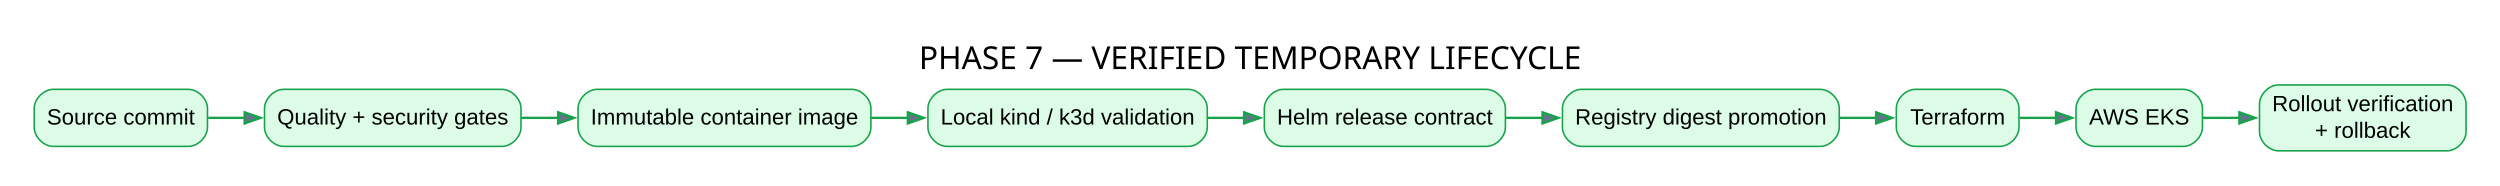
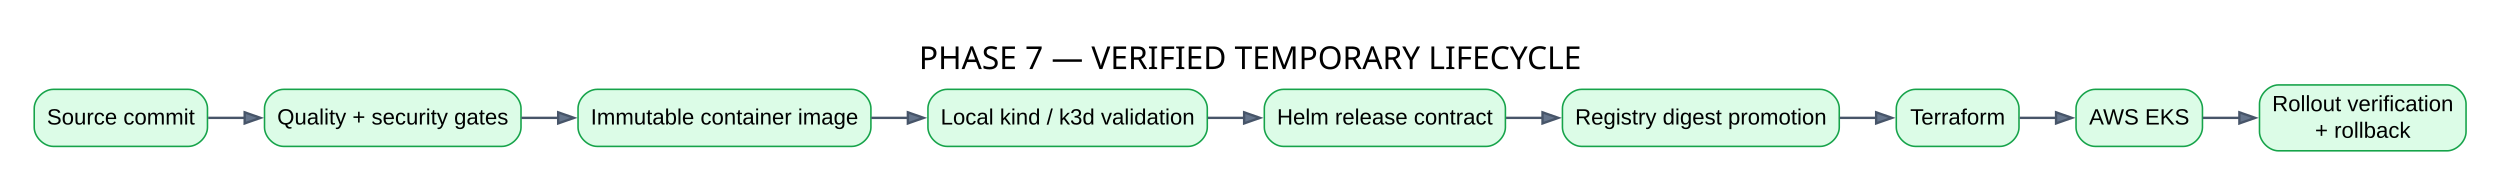
<svg xmlns="http://www.w3.org/2000/svg" width="1578pt" height="117pt" viewBox="0.00 0.00 1578.00 117.00">
  <g id="graph0" class="graph" transform="scale(1 1) rotate(0) translate(21.6 95.2)">
    <text xml:space="preserve" text-anchor="middle" x="767.49" y="-51.6" font-family="Arial Bold" font-size="20.00">PHASE 7 — VERIFIED TEMPORARY LIFECYCLE</text>
    <g id="node1" class="node">
      <path fill="#dcfce7" stroke="#16a34a" d="M97.36,-38.8C97.36,-38.8 12,-38.8 12,-38.8 6,-38.8 0,-32.8 0,-26.8 0,-26.8 0,-14.8 0,-14.8 0,-8.8 6,-2.8 12,-2.8 12,-2.8 97.36,-2.8 97.36,-2.8 103.36,-2.8 109.36,-8.8 109.36,-14.8 109.36,-14.8 109.36,-26.8 109.36,-26.8 109.36,-32.8 103.36,-38.8 97.36,-38.8" />
      <text xml:space="preserve" text-anchor="middle" x="54.68" y="-16.6" font-family="Arial" font-size="14.00">Source commit</text>
    </g>
    <g id="node2" class="node">
      <path fill="#dcfce7" stroke="#16a34a" d="M295.26,-38.8C295.26,-38.8 157.36,-38.8 157.36,-38.8 151.36,-38.8 145.36,-32.8 145.36,-26.8 145.36,-26.8 145.36,-14.8 145.36,-14.8 145.36,-8.8 151.36,-2.8 157.36,-2.8 157.36,-2.8 295.26,-2.8 295.26,-2.8 301.26,-2.8 307.26,-8.8 307.26,-14.8 307.26,-14.8 307.26,-26.8 307.26,-26.8 307.26,-32.8 301.26,-38.8 295.26,-38.8" />
      <text xml:space="preserve" text-anchor="middle" x="226.31" y="-16.6" font-family="Arial" font-size="14.00">Quality + security gates</text>
    </g>
    <g id="edge1" class="edge">
-       <path fill="none" stroke="#16a34a" stroke-width="1.5" d="M109.82,-20.8C117.29,-20.8 125.12,-20.8 133.04,-20.8" />
-       <polygon fill="#64748b" stroke="#16a34a" stroke-width="1.5" points="132.83,-24.3 142.83,-20.8 132.83,-17.3 132.83,-24.3" />
+       <path fill="none" stroke="#475569" stroke-width="1.5" d="M109.82,-20.8C117.29,-20.8 125.12,-20.8 133.04,-20.8" />
+       <polygon fill="#64748b" stroke="#475569" stroke-width="1.5" points="132.83,-24.3 142.83,-20.8 132.83,-17.3 132.83,-24.3" />
    </g>
    <g id="node3" class="node">
      <path fill="#dcfce7" stroke="#16a34a" d="M516.12,-38.8C516.12,-38.8 355.26,-38.8 355.26,-38.8 349.26,-38.8 343.26,-32.8 343.26,-26.8 343.26,-26.8 343.26,-14.8 343.26,-14.8 343.26,-8.8 349.26,-2.8 355.26,-2.8 355.26,-2.8 516.12,-2.8 516.12,-2.8 522.12,-2.8 528.12,-8.8 528.12,-14.8 528.12,-14.8 528.12,-26.8 528.12,-26.8 528.12,-32.8 522.12,-38.8 516.12,-38.8" />
      <text xml:space="preserve" text-anchor="middle" x="435.69" y="-16.6" font-family="Arial" font-size="14.00">Immutable container image</text>
    </g>
    <g id="edge2" class="edge">
-       <path fill="none" stroke="#16a34a" stroke-width="1.5" d="M307.49,-20.8C315.12,-20.8 322.92,-20.8 330.74,-20.8" />
-       <polygon fill="#64748b" stroke="#16a34a" stroke-width="1.5" points="330.72,-24.3 340.72,-20.8 330.72,-17.3 330.72,-24.3" />
+       <path fill="none" stroke="#475569" stroke-width="1.5" d="M307.49,-20.8C315.12,-20.8 322.92,-20.8 330.74,-20.8" />
+       <polygon fill="#64748b" stroke="#475569" stroke-width="1.5" points="330.72,-24.3 340.72,-20.8 330.72,-17.3 330.72,-24.3" />
    </g>
    <g id="node4" class="node">
      <path fill="#dcfce7" stroke="#16a34a" d="M728.44,-38.8C728.44,-38.8 576.12,-38.8 576.12,-38.8 570.12,-38.8 564.12,-32.8 564.12,-26.8 564.12,-26.8 564.12,-14.8 564.12,-14.8 564.12,-8.8 570.12,-2.8 576.12,-2.8 576.12,-2.8 728.44,-2.8 728.44,-2.8 734.44,-2.8 740.44,-8.8 740.44,-14.8 740.44,-14.8 740.44,-26.8 740.44,-26.8 740.44,-32.8 734.44,-38.8 728.44,-38.8" />
      <text xml:space="preserve" text-anchor="middle" x="652.28" y="-16.6" font-family="Arial" font-size="14.00">Local kind / k3d validation</text>
    </g>
    <g id="edge3" class="edge">
-       <path fill="none" stroke="#16a34a" stroke-width="1.5" d="M528.32,-20.8C536.02,-20.8 543.83,-20.8 551.58,-20.8" />
-       <polygon fill="#64748b" stroke="#16a34a" stroke-width="1.5" points="551.44,-24.3 561.44,-20.8 551.44,-17.3 551.44,-24.3" />
+       <path fill="none" stroke="#475569" stroke-width="1.5" d="M528.32,-20.8C536.02,-20.8 543.83,-20.8 551.58,-20.8" />
+       <polygon fill="#64748b" stroke="#475569" stroke-width="1.5" points="551.44,-24.3 561.44,-20.8 551.44,-17.3 551.44,-24.3" />
    </g>
    <g id="node5" class="node">
      <path fill="#dcfce7" stroke="#16a34a" d="M916.61,-38.8C916.61,-38.8 788.44,-38.8 788.44,-38.8 782.44,-38.8 776.44,-32.8 776.44,-26.8 776.44,-26.8 776.44,-14.8 776.44,-14.8 776.44,-8.8 782.44,-2.8 788.44,-2.8 788.44,-2.8 916.61,-2.8 916.61,-2.8 922.61,-2.8 928.61,-8.8 928.61,-14.8 928.61,-14.8 928.61,-26.8 928.61,-26.8 928.61,-32.8 922.61,-38.8 916.61,-38.8" />
      <text xml:space="preserve" text-anchor="middle" x="852.52" y="-16.6" font-family="Arial" font-size="14.00">Helm release contract</text>
    </g>
    <g id="edge4" class="edge">
-       <path fill="none" stroke="#16a34a" stroke-width="1.5" d="M740.81,-20.8C748.41,-20.8 756.1,-20.8 763.71,-20.8" />
-       <polygon fill="#64748b" stroke="#16a34a" stroke-width="1.5" points="763.69,-24.3 773.69,-20.8 763.69,-17.3 763.69,-24.3" />
+       <path fill="none" stroke="#475569" stroke-width="1.5" d="M740.81,-20.8C748.41,-20.8 756.1,-20.8 763.71,-20.8" />
+       <polygon fill="#64748b" stroke="#475569" stroke-width="1.5" points="763.69,-24.3 773.69,-20.8 763.69,-17.3 763.69,-24.3" />
    </g>
    <g id="node6" class="node">
      <path fill="#dcfce7" stroke="#16a34a" d="M1127.34,-38.8C1127.34,-38.8 976.61,-38.8 976.61,-38.8 970.61,-38.8 964.61,-32.8 964.61,-26.8 964.61,-26.8 964.61,-14.8 964.61,-14.8 964.61,-8.8 970.61,-2.8 976.61,-2.8 976.61,-2.8 1127.34,-2.8 1127.34,-2.8 1133.34,-2.8 1139.34,-8.8 1139.34,-14.8 1139.34,-14.8 1139.34,-26.8 1139.34,-26.8 1139.34,-32.8 1133.34,-38.8 1127.34,-38.8" />
      <text xml:space="preserve" text-anchor="middle" x="1051.98" y="-16.6" font-family="Arial" font-size="14.00">Registry digest promotion</text>
    </g>
    <g id="edge5" class="edge">
-       <path fill="none" stroke="#16a34a" stroke-width="1.5" d="M929.02,-20.8C936.59,-20.8 944.36,-20.8 952.13,-20.8" />
-       <polygon fill="#64748b" stroke="#16a34a" stroke-width="1.5" points="952.03,-24.3 962.03,-20.8 952.03,-17.3 952.03,-24.3" />
+       <path fill="none" stroke="#475569" stroke-width="1.5" d="M929.02,-20.8C936.59,-20.8 944.36,-20.8 952.13,-20.8" />
+       <polygon fill="#64748b" stroke="#475569" stroke-width="1.5" points="952.03,-24.3 962.03,-20.8 952.03,-17.3 952.03,-24.3" />
    </g>
    <g id="node7" class="node">
      <path fill="#dcfce7" stroke="#16a34a" d="M1240.79,-38.8C1240.79,-38.8 1187.34,-38.8 1187.34,-38.8 1181.34,-38.8 1175.34,-32.8 1175.34,-26.8 1175.34,-26.8 1175.34,-14.8 1175.34,-14.8 1175.34,-8.8 1181.34,-2.8 1187.34,-2.8 1187.34,-2.8 1240.79,-2.8 1240.79,-2.8 1246.79,-2.8 1252.79,-8.8 1252.79,-14.8 1252.79,-14.8 1252.79,-26.8 1252.79,-26.8 1252.79,-32.8 1246.79,-38.8 1240.79,-38.8" />
      <text xml:space="preserve" text-anchor="middle" x="1214.07" y="-16.6" font-family="Arial" font-size="14.00">Terraform</text>
    </g>
    <g id="edge6" class="edge">
-       <path fill="none" stroke="#16a34a" stroke-width="1.5" d="M1139.58,-20.8C1147.51,-20.8 1155.35,-20.8 1162.8,-20.8" />
-       <polygon fill="#64748b" stroke="#16a34a" stroke-width="1.5" points="1162.62,-24.3 1172.62,-20.8 1162.62,-17.3 1162.62,-24.3" />
+       <path fill="none" stroke="#475569" stroke-width="1.5" d="M1139.58,-20.8C1147.51,-20.8 1155.35,-20.8 1162.8,-20.8" />
+       <polygon fill="#64748b" stroke="#475569" stroke-width="1.5" points="1162.62,-24.3 1172.62,-20.8 1162.62,-17.3 1162.62,-24.3" />
    </g>
    <g id="node8" class="node">
      <path fill="#dcfce7" stroke="#16a34a" d="M1356.59,-38.8C1356.59,-38.8 1300.79,-38.8 1300.79,-38.8 1294.79,-38.8 1288.79,-32.8 1288.79,-26.8 1288.79,-26.8 1288.79,-14.8 1288.79,-14.8 1288.79,-8.8 1294.79,-2.8 1300.79,-2.8 1300.79,-2.8 1356.59,-2.8 1356.59,-2.8 1362.59,-2.8 1368.59,-8.8 1368.59,-14.8 1368.59,-14.8 1368.59,-26.8 1368.59,-26.8 1368.59,-32.8 1362.59,-38.8 1356.59,-38.8" />
      <text xml:space="preserve" text-anchor="middle" x="1328.69" y="-16.6" font-family="Arial" font-size="14.00">AWS EKS</text>
    </g>
    <g id="edge7" class="edge">
-       <path fill="none" stroke="#16a34a" stroke-width="1.5" d="M1253.2,-20.8C1260.65,-20.8 1268.58,-20.8 1276.38,-20.8" />
-       <polygon fill="#64748b" stroke="#16a34a" stroke-width="1.5" points="1276.18,-24.3 1286.18,-20.8 1276.18,-17.3 1276.18,-24.3" />
+       <path fill="none" stroke="#475569" stroke-width="1.5" d="M1253.2,-20.8C1260.65,-20.8 1268.58,-20.8 1276.38,-20.8" />
+       <polygon fill="#64748b" stroke="#475569" stroke-width="1.5" points="1276.18,-24.3 1286.18,-20.8 1276.18,-17.3 1276.18,-24.3" />
    </g>
    <g id="node9" class="node">
      <path fill="#dcfce7" stroke="#16a34a" d="M1522.97,-41.6C1522.97,-41.6 1416.59,-41.6 1416.59,-41.6 1410.59,-41.6 1404.59,-35.6 1404.59,-29.6 1404.59,-29.6 1404.59,-12 1404.59,-12 1404.59,-6 1410.59,0 1416.59,0 1416.59,0 1522.97,0 1522.97,0 1528.97,0 1534.97,-6 1534.97,-12 1534.97,-12 1534.97,-29.6 1534.97,-29.6 1534.97,-35.6 1528.97,-41.6 1522.97,-41.6" />
      <text xml:space="preserve" text-anchor="middle" x="1469.78" y="-25" font-family="Arial" font-size="14.00">Rollout verification</text>
      <text xml:space="preserve" text-anchor="middle" x="1469.78" y="-8.2" font-family="Arial" font-size="14.00">+ rollback</text>
    </g>
    <g id="edge8" class="edge">
-       <path fill="none" stroke="#16a34a" stroke-width="1.5" d="M1368.8,-20.8C1376.11,-20.8 1383.98,-20.8 1391.98,-20.8" />
-       <polygon fill="#64748b" stroke="#16a34a" stroke-width="1.5" points="1391.89,-24.3 1401.89,-20.8 1391.89,-17.3 1391.89,-24.3" />
+       <path fill="none" stroke="#475569" stroke-width="1.5" d="M1368.8,-20.8C1376.11,-20.8 1383.98,-20.8 1391.98,-20.8" />
+       <polygon fill="#64748b" stroke="#475569" stroke-width="1.5" points="1391.89,-24.3 1401.89,-20.8 1391.89,-17.3 1391.89,-24.3" />
    </g>
  </g>
</svg>
